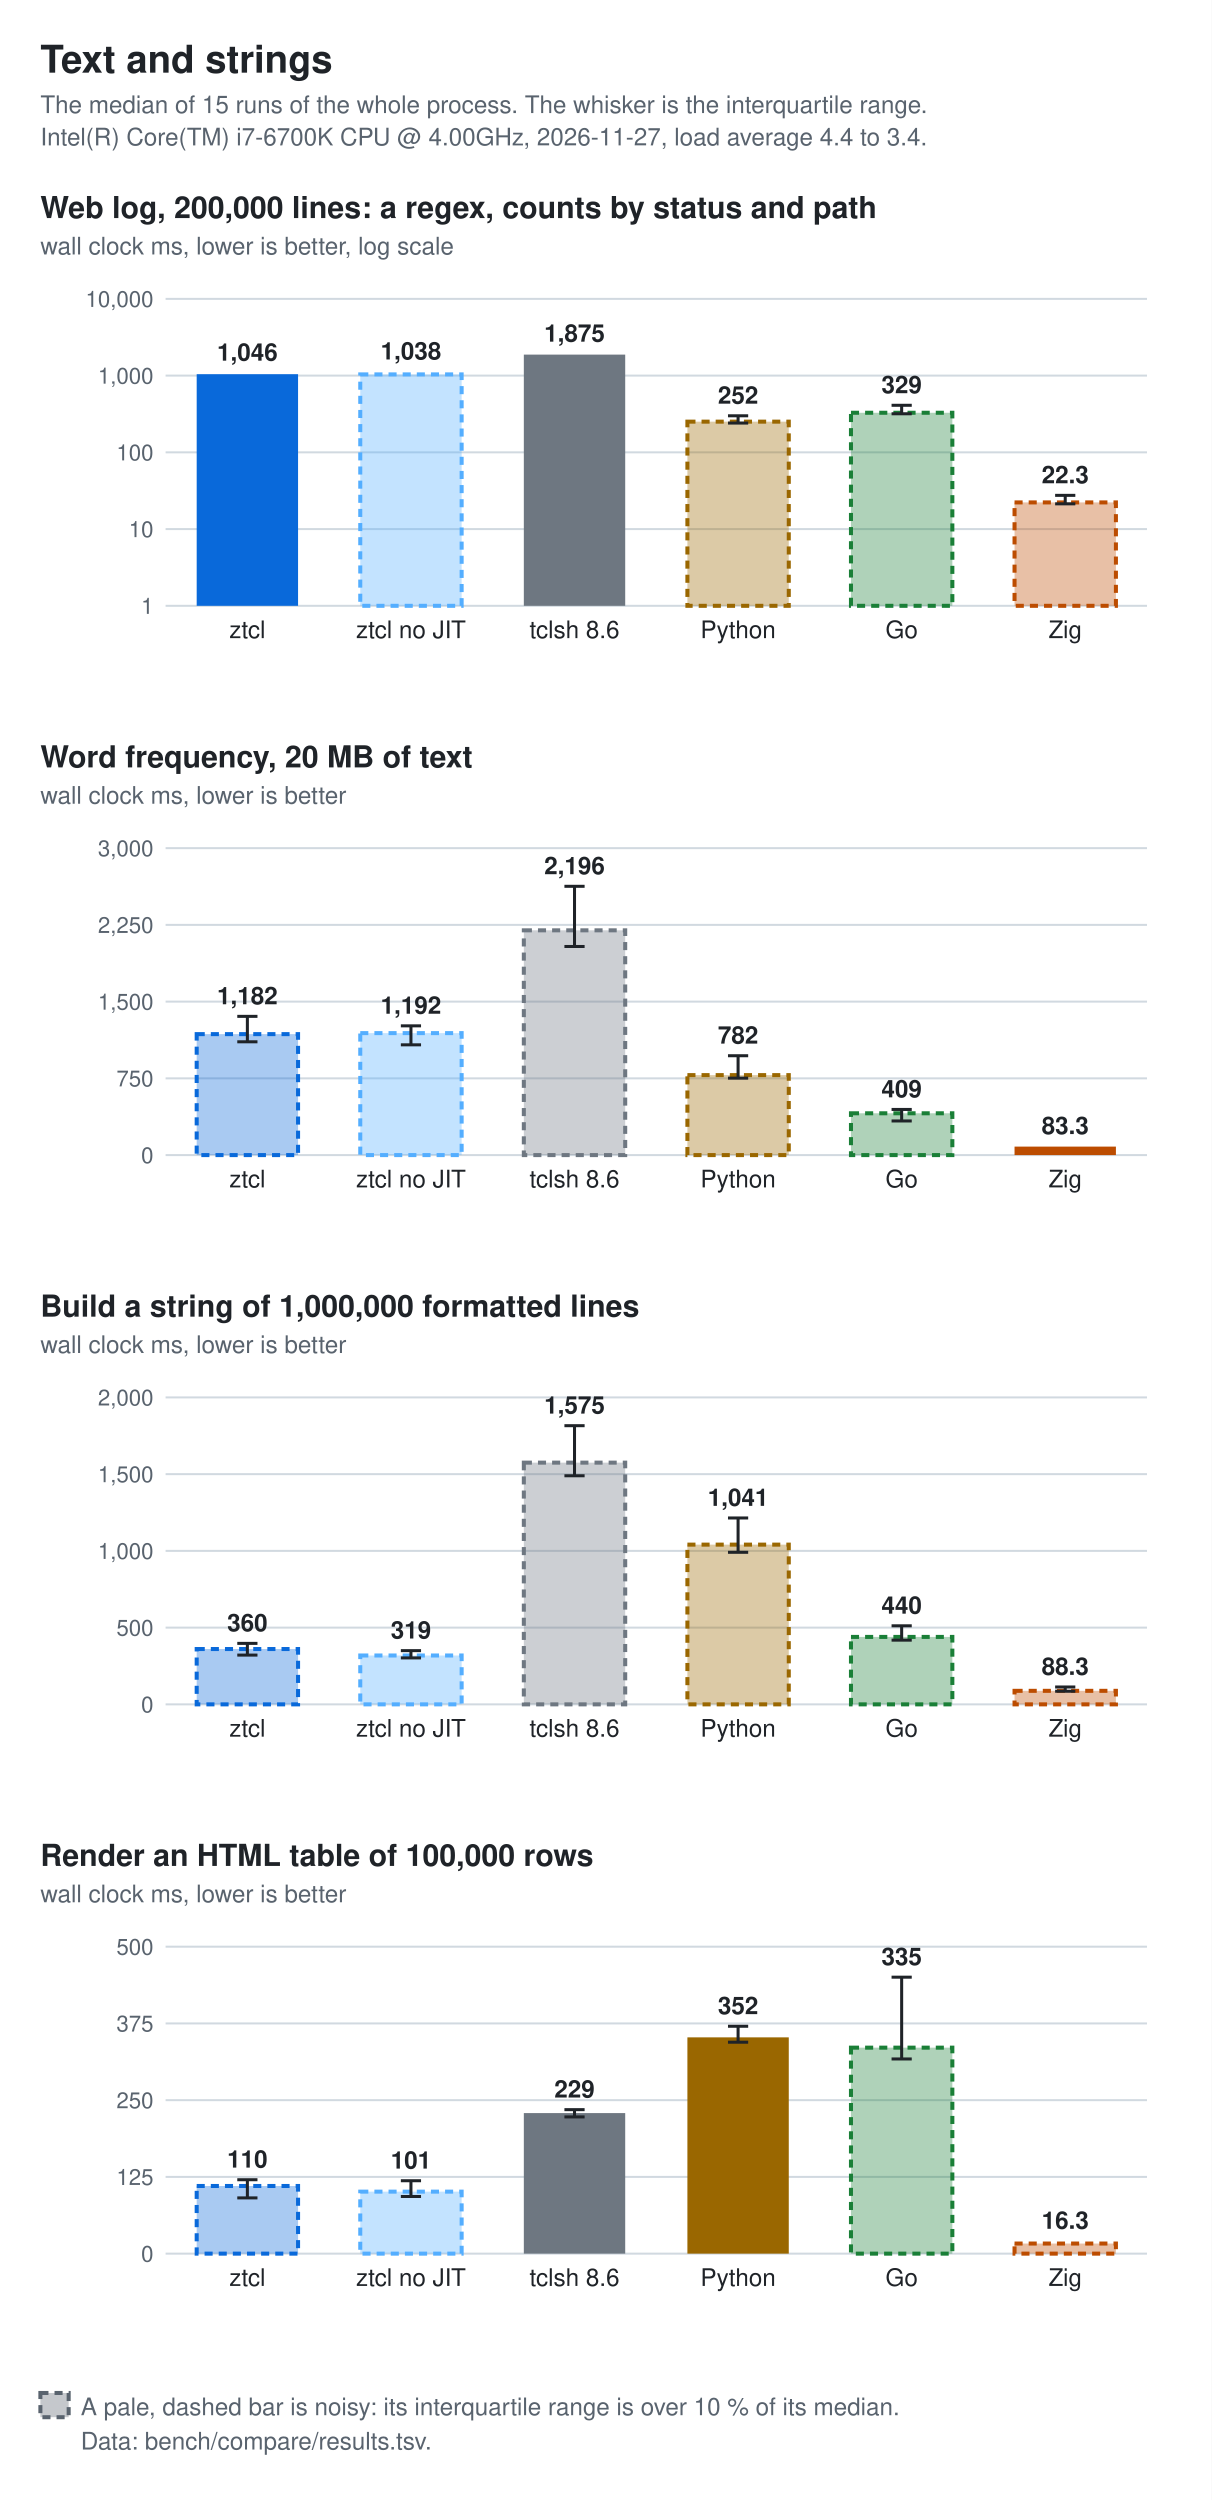
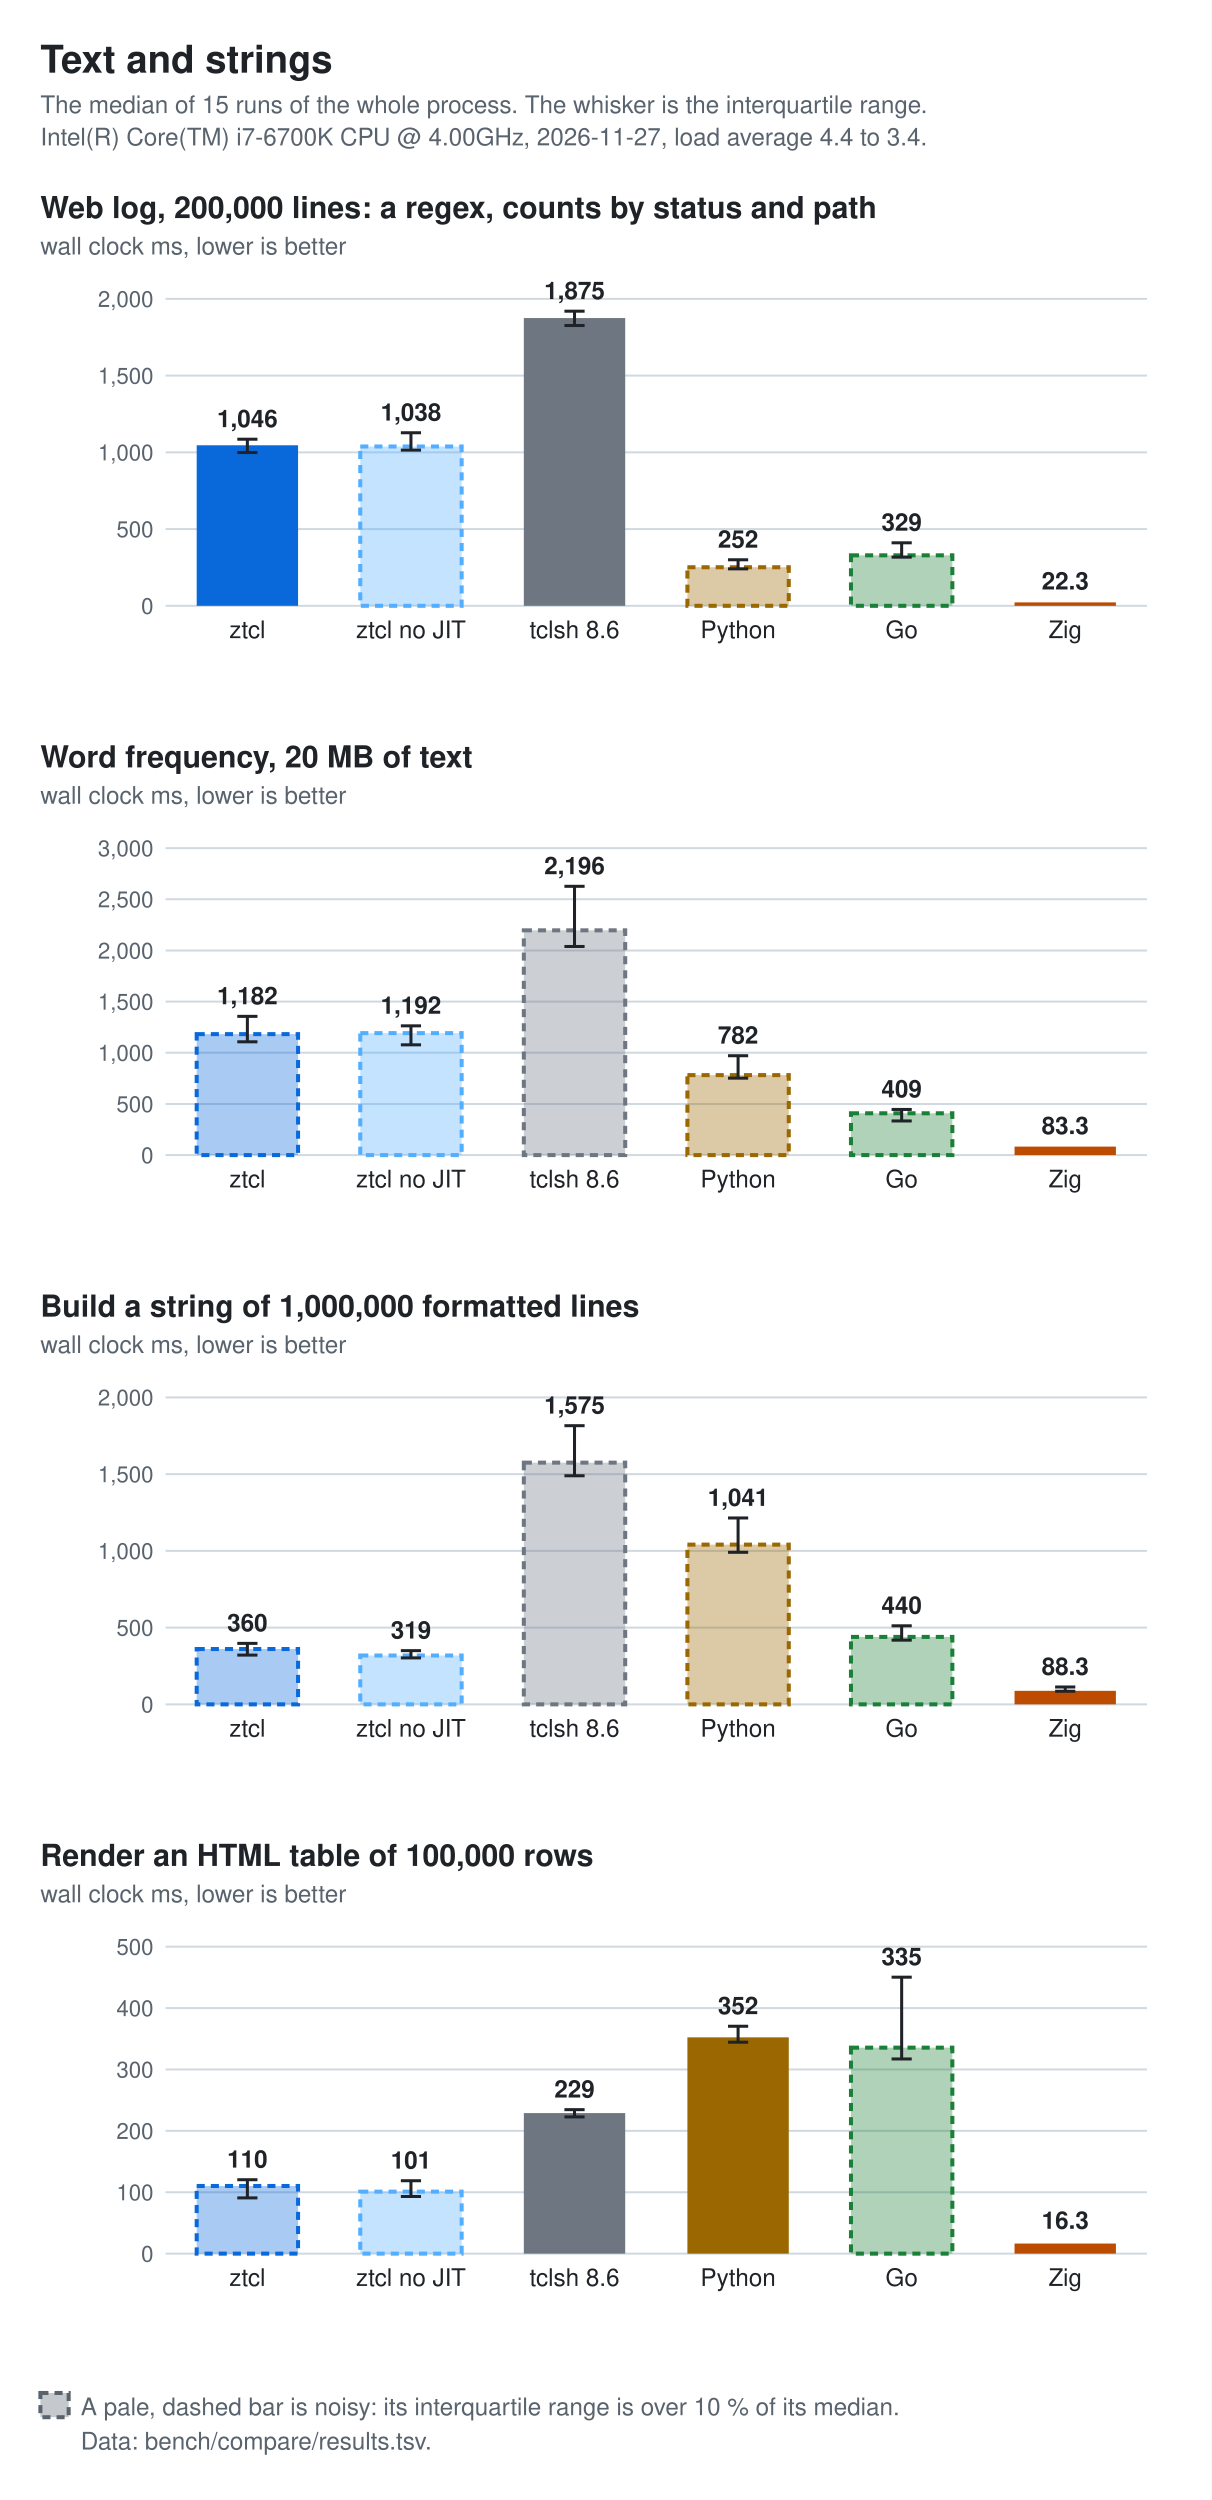
<svg xmlns="http://www.w3.org/2000/svg" width="600" height="1238" viewBox="0 0 600 1238" font-family="-apple-system, Segoe UI, Helvetica, Arial, sans-serif" role="img">
  <rect width="600" height="1238" fill="#ffffff" />
  <text x="20" y="36" font-size="19" font-weight="700" fill="#1f2328">Text and strings</text>
  <text x="20" y="56" font-size="12" fill="#59636e">The median of 15 runs of the whole process. The whisker is the interquartile range.</text>
  <text x="20" y="72" font-size="12" fill="#59636e">Intel(R) Core(TM) i7-6700K CPU @ 4.00GHz, 2026-11-27, load average 4.4 to 3.4.</text>
  <text x="20" y="108" font-size="15" font-weight="600" fill="#1f2328">Web log, 200,000 lines: a regex, counts by status and path</text>
-   <text x="20" y="126" font-size="12" fill="#59636e">wall clock ms, lower is better, log scale</text>
+   <text x="20" y="126" font-size="12" fill="#59636e">wall clock ms, lower is better</text>
  <line x1="82" y1="300.0" x2="568" y2="300.0" stroke="#d1d9e0" stroke-width="1" />
-   <text x="76" y="304.0" font-size="11" text-anchor="end" fill="#59636e">1</text>
+   <text x="76" y="304.0" font-size="11" text-anchor="end" fill="#59636e">0</text>
  <line x1="82" y1="262.0" x2="568" y2="262.0" stroke="#d1d9e0" stroke-width="1" />
-   <text x="76" y="266.0" font-size="11" text-anchor="end" fill="#59636e">10</text>
+   <text x="76" y="266.0" font-size="11" text-anchor="end" fill="#59636e">500</text>
  <line x1="82" y1="224.0" x2="568" y2="224.0" stroke="#d1d9e0" stroke-width="1" />
-   <text x="76" y="228.0" font-size="11" text-anchor="end" fill="#59636e">100</text>
+   <text x="76" y="228.0" font-size="11" text-anchor="end" fill="#59636e">1,000</text>
  <line x1="82" y1="186.0" x2="568" y2="186.0" stroke="#d1d9e0" stroke-width="1" />
-   <text x="76" y="190.0" font-size="11" text-anchor="end" fill="#59636e">1,000</text>
+   <text x="76" y="190.0" font-size="11" text-anchor="end" fill="#59636e">1,500</text>
  <line x1="82" y1="148.0" x2="568" y2="148.0" stroke="#d1d9e0" stroke-width="1" />
-   <text x="76" y="152.0" font-size="11" text-anchor="end" fill="#59636e">10,000</text>
+   <text x="76" y="152.0" font-size="11" text-anchor="end" fill="#59636e">2,000</text>
  <text x="122.5" y="316" font-size="12" text-anchor="middle" fill="#1f2328">ztcl</text>
-   <rect x="97.4" y="185.3" width="50.2" height="114.7" fill="#0969da" />
-   <text x="122.5" y="178.6" font-size="12" font-weight="600" text-anchor="middle" fill="#1f2328">1,046</text>
+   <rect x="97.4" y="220.5" width="50.2" height="79.5" fill="#0969da" />
+   <line x1="122.5" y1="224.1" x2="122.5" y2="217.5" stroke="#1f2328" stroke-width="1.5" />
+   <line x1="117.5" y1="224.1" x2="127.5" y2="224.1" stroke="#1f2328" stroke-width="1.5" />
+   <line x1="117.5" y1="217.5" x2="127.5" y2="217.5" stroke="#1f2328" stroke-width="1.5" />
+   <text x="122.5" y="211.5" font-size="12" font-weight="600" text-anchor="middle" fill="#1f2328">1,046</text>
  <text x="203.5" y="316" font-size="12" text-anchor="middle" fill="#1f2328">ztcl no JIT</text>
-   <rect x="178.4" y="185.4" width="50.2" height="114.6" fill="#54aeff" fill-opacity="0.35" stroke="#54aeff" stroke-width="2" stroke-dasharray="4 3" />
-   <text x="203.5" y="178.0" font-size="12" font-weight="600" text-anchor="middle" fill="#1f2328">1,038</text>
+   <rect x="178.4" y="221.1" width="50.2" height="78.9" fill="#54aeff" fill-opacity="0.35" stroke="#54aeff" stroke-width="2" stroke-dasharray="4 3" />
+   <line x1="203.5" y1="222.9" x2="203.5" y2="214.3" stroke="#1f2328" stroke-width="1.5" />
+   <line x1="198.5" y1="222.9" x2="208.5" y2="222.9" stroke="#1f2328" stroke-width="1.5" />
+   <line x1="198.5" y1="214.3" x2="208.5" y2="214.3" stroke="#1f2328" stroke-width="1.5" />
+   <text x="203.5" y="208.3" font-size="12" font-weight="600" text-anchor="middle" fill="#1f2328">1,038</text>
  <text x="284.5" y="316" font-size="12" text-anchor="middle" fill="#1f2328">tclsh 8.6</text>
-   <rect x="259.4" y="175.6" width="50.2" height="124.4" fill="#6e7781" />
-   <text x="284.5" y="169.2" font-size="12" font-weight="600" text-anchor="middle" fill="#1f2328">1,875</text>
+   <rect x="259.4" y="157.5" width="50.2" height="142.5" fill="#6e7781" />
+   <line x1="284.5" y1="161.2" x2="284.5" y2="154.1" stroke="#1f2328" stroke-width="1.5" />
+   <line x1="279.5" y1="161.2" x2="289.5" y2="161.2" stroke="#1f2328" stroke-width="1.5" />
+   <line x1="279.5" y1="154.1" x2="289.5" y2="154.1" stroke="#1f2328" stroke-width="1.5" />
+   <text x="284.5" y="148.1" font-size="12" font-weight="600" text-anchor="middle" fill="#1f2328">1,875</text>
  <text x="365.5" y="316" font-size="12" text-anchor="middle" fill="#1f2328">Python</text>
-   <rect x="340.4" y="208.8" width="50.2" height="91.2" fill="#9a6700" fill-opacity="0.35" stroke="#9a6700" stroke-width="2" stroke-dasharray="4 3" />
-   <line x1="365.5" y1="209.5" x2="365.5" y2="205.9" stroke="#1f2328" stroke-width="1.5" />
-   <line x1="360.5" y1="209.5" x2="370.5" y2="209.5" stroke="#1f2328" stroke-width="1.5" />
-   <line x1="360.5" y1="205.9" x2="370.5" y2="205.9" stroke="#1f2328" stroke-width="1.5" />
-   <text x="365.5" y="199.9" font-size="12" font-weight="600" text-anchor="middle" fill="#1f2328">252</text>
+   <rect x="340.4" y="280.9" width="50.2" height="19.1" fill="#9a6700" fill-opacity="0.35" stroke="#9a6700" stroke-width="2" stroke-dasharray="4 3" />
+   <line x1="365.5" y1="281.7" x2="365.5" y2="277.2" stroke="#1f2328" stroke-width="1.5" />
+   <line x1="360.5" y1="281.7" x2="370.5" y2="281.7" stroke="#1f2328" stroke-width="1.5" />
+   <line x1="360.5" y1="277.2" x2="370.5" y2="277.2" stroke="#1f2328" stroke-width="1.5" />
+   <text x="365.5" y="271.2" font-size="12" font-weight="600" text-anchor="middle" fill="#1f2328">252</text>
  <text x="446.5" y="316" font-size="12" text-anchor="middle" fill="#1f2328">Go</text>
-   <rect x="421.4" y="204.4" width="50.2" height="95.6" fill="#1a7f37" fill-opacity="0.35" stroke="#1a7f37" stroke-width="2" stroke-dasharray="4 3" />
-   <line x1="446.5" y1="204.9" x2="446.5" y2="200.7" stroke="#1f2328" stroke-width="1.5" />
-   <line x1="441.5" y1="204.9" x2="451.5" y2="204.9" stroke="#1f2328" stroke-width="1.5" />
-   <line x1="441.5" y1="200.7" x2="451.5" y2="200.7" stroke="#1f2328" stroke-width="1.5" />
-   <text x="446.5" y="194.7" font-size="12" font-weight="600" text-anchor="middle" fill="#1f2328">329</text>
+   <rect x="421.4" y="275.0" width="50.2" height="25.0" fill="#1a7f37" fill-opacity="0.35" stroke="#1a7f37" stroke-width="2" stroke-dasharray="4 3" />
+   <line x1="446.5" y1="275.9" x2="446.5" y2="268.8" stroke="#1f2328" stroke-width="1.5" />
+   <line x1="441.5" y1="275.9" x2="451.5" y2="275.9" stroke="#1f2328" stroke-width="1.5" />
+   <line x1="441.5" y1="268.8" x2="451.5" y2="268.8" stroke="#1f2328" stroke-width="1.5" />
+   <text x="446.5" y="262.8" font-size="12" font-weight="600" text-anchor="middle" fill="#1f2328">329</text>
  <text x="527.5" y="316" font-size="12" text-anchor="middle" fill="#1f2328">Zig</text>
-   <rect x="502.4" y="248.8" width="50.2" height="51.2" fill="#bc4c00" fill-opacity="0.35" stroke="#bc4c00" stroke-width="2" stroke-dasharray="4 3" />
-   <line x1="527.5" y1="249.5" x2="527.5" y2="245.3" stroke="#1f2328" stroke-width="1.5" />
-   <line x1="522.5" y1="249.5" x2="532.5" y2="249.5" stroke="#1f2328" stroke-width="1.5" />
-   <line x1="522.5" y1="245.3" x2="532.5" y2="245.3" stroke="#1f2328" stroke-width="1.5" />
-   <text x="527.5" y="239.3" font-size="12" font-weight="600" text-anchor="middle" fill="#1f2328">22.3</text>
+   <rect x="502.4" y="298.3" width="50.2" height="1.7" fill="#bc4c00" />
+   <text x="527.5" y="291.9" font-size="12" font-weight="600" text-anchor="middle" fill="#1f2328">22.3</text>
  <text x="20" y="380" font-size="15" font-weight="600" fill="#1f2328">Word frequency, 20 MB of text</text>
  <text x="20" y="398" font-size="12" fill="#59636e">wall clock ms, lower is better</text>
  <line x1="82" y1="572.0" x2="568" y2="572.0" stroke="#d1d9e0" stroke-width="1" />
  <text x="76" y="576.0" font-size="11" text-anchor="end" fill="#59636e">0</text>
-   <line x1="82" y1="534.0" x2="568" y2="534.0" stroke="#d1d9e0" stroke-width="1" />
-   <text x="76" y="538.0" font-size="11" text-anchor="end" fill="#59636e">750</text>
+   <line x1="82" y1="546.7" x2="568" y2="546.7" stroke="#d1d9e0" stroke-width="1" />
+   <text x="76" y="550.7" font-size="11" text-anchor="end" fill="#59636e">500</text>
+   <line x1="82" y1="521.3" x2="568" y2="521.3" stroke="#d1d9e0" stroke-width="1" />
+   <text x="76" y="525.3" font-size="11" text-anchor="end" fill="#59636e">1,000</text>
  <line x1="82" y1="496.0" x2="568" y2="496.0" stroke="#d1d9e0" stroke-width="1" />
  <text x="76" y="500.0" font-size="11" text-anchor="end" fill="#59636e">1,500</text>
-   <line x1="82" y1="458.0" x2="568" y2="458.0" stroke="#d1d9e0" stroke-width="1" />
-   <text x="76" y="462.0" font-size="11" text-anchor="end" fill="#59636e">2,250</text>
+   <line x1="82" y1="470.7" x2="568" y2="470.7" stroke="#d1d9e0" stroke-width="1" />
+   <text x="76" y="474.7" font-size="11" text-anchor="end" fill="#59636e">2,000</text>
+   <line x1="82" y1="445.3" x2="568" y2="445.3" stroke="#d1d9e0" stroke-width="1" />
+   <text x="76" y="449.3" font-size="11" text-anchor="end" fill="#59636e">2,500</text>
  <line x1="82" y1="420.0" x2="568" y2="420.0" stroke="#d1d9e0" stroke-width="1" />
  <text x="76" y="424.0" font-size="11" text-anchor="end" fill="#59636e">3,000</text>
  <text x="122.5" y="588" font-size="12" text-anchor="middle" fill="#1f2328">ztcl</text>
  <rect x="97.4" y="512.1" width="50.2" height="59.9" fill="#0969da" fill-opacity="0.35" stroke="#0969da" stroke-width="2" stroke-dasharray="4 3" />
  <line x1="122.5" y1="515.9" x2="122.5" y2="503.3" stroke="#1f2328" stroke-width="1.5" />
  <line x1="117.5" y1="515.9" x2="127.5" y2="515.9" stroke="#1f2328" stroke-width="1.5" />
  <line x1="117.5" y1="503.3" x2="127.5" y2="503.3" stroke="#1f2328" stroke-width="1.5" />
  <text x="122.5" y="497.3" font-size="12" font-weight="600" text-anchor="middle" fill="#1f2328">1,182</text>
  <text x="203.5" y="588" font-size="12" text-anchor="middle" fill="#1f2328">ztcl no JIT</text>
  <rect x="178.4" y="511.6" width="50.2" height="60.4" fill="#54aeff" fill-opacity="0.35" stroke="#54aeff" stroke-width="2" stroke-dasharray="4 3" />
  <line x1="203.5" y1="517.4" x2="203.5" y2="508.0" stroke="#1f2328" stroke-width="1.5" />
  <line x1="198.5" y1="517.4" x2="208.5" y2="517.4" stroke="#1f2328" stroke-width="1.5" />
  <line x1="198.5" y1="508.0" x2="208.5" y2="508.0" stroke="#1f2328" stroke-width="1.5" />
  <text x="203.5" y="502.0" font-size="12" font-weight="600" text-anchor="middle" fill="#1f2328">1,192</text>
  <text x="284.5" y="588" font-size="12" text-anchor="middle" fill="#1f2328">tclsh 8.6</text>
  <rect x="259.4" y="460.7" width="50.2" height="111.3" fill="#6e7781" fill-opacity="0.35" stroke="#6e7781" stroke-width="2" stroke-dasharray="4 3" />
  <line x1="284.5" y1="468.7" x2="284.5" y2="438.9" stroke="#1f2328" stroke-width="1.5" />
  <line x1="279.5" y1="468.7" x2="289.5" y2="468.7" stroke="#1f2328" stroke-width="1.5" />
  <line x1="279.5" y1="438.9" x2="289.5" y2="438.9" stroke="#1f2328" stroke-width="1.5" />
  <text x="284.5" y="432.9" font-size="12" font-weight="600" text-anchor="middle" fill="#1f2328">2,196</text>
  <text x="365.5" y="588" font-size="12" text-anchor="middle" fill="#1f2328">Python</text>
  <rect x="340.4" y="532.4" width="50.2" height="39.6" fill="#9a6700" fill-opacity="0.35" stroke="#9a6700" stroke-width="2" stroke-dasharray="4 3" />
  <line x1="365.5" y1="533.9" x2="365.5" y2="522.8" stroke="#1f2328" stroke-width="1.5" />
  <line x1="360.5" y1="533.9" x2="370.5" y2="533.9" stroke="#1f2328" stroke-width="1.5" />
  <line x1="360.5" y1="522.8" x2="370.5" y2="522.8" stroke="#1f2328" stroke-width="1.5" />
  <text x="365.5" y="516.8" font-size="12" font-weight="600" text-anchor="middle" fill="#1f2328">782</text>
  <text x="446.5" y="588" font-size="12" text-anchor="middle" fill="#1f2328">Go</text>
  <rect x="421.4" y="551.3" width="50.2" height="20.7" fill="#1a7f37" fill-opacity="0.35" stroke="#1a7f37" stroke-width="2" stroke-dasharray="4 3" />
  <line x1="446.5" y1="555.1" x2="446.5" y2="549.4" stroke="#1f2328" stroke-width="1.5" />
  <line x1="441.5" y1="555.1" x2="451.5" y2="555.1" stroke="#1f2328" stroke-width="1.5" />
  <line x1="441.5" y1="549.4" x2="451.5" y2="549.4" stroke="#1f2328" stroke-width="1.5" />
  <text x="446.5" y="543.4" font-size="12" font-weight="600" text-anchor="middle" fill="#1f2328">409</text>
  <text x="527.5" y="588" font-size="12" text-anchor="middle" fill="#1f2328">Zig</text>
  <rect x="502.4" y="567.8" width="50.2" height="4.2" fill="#bc4c00" />
  <text x="527.5" y="561.6" font-size="12" font-weight="600" text-anchor="middle" fill="#1f2328">83.3</text>
  <text x="20" y="652" font-size="15" font-weight="600" fill="#1f2328">Build a string of 1,000,000 formatted lines</text>
  <text x="20" y="670" font-size="12" fill="#59636e">wall clock ms, lower is better</text>
  <line x1="82" y1="844.0" x2="568" y2="844.0" stroke="#d1d9e0" stroke-width="1" />
  <text x="76" y="848.0" font-size="11" text-anchor="end" fill="#59636e">0</text>
  <line x1="82" y1="806.0" x2="568" y2="806.0" stroke="#d1d9e0" stroke-width="1" />
  <text x="76" y="810.0" font-size="11" text-anchor="end" fill="#59636e">500</text>
  <line x1="82" y1="768.0" x2="568" y2="768.0" stroke="#d1d9e0" stroke-width="1" />
  <text x="76" y="772.0" font-size="11" text-anchor="end" fill="#59636e">1,000</text>
  <line x1="82" y1="730.0" x2="568" y2="730.0" stroke="#d1d9e0" stroke-width="1" />
  <text x="76" y="734.0" font-size="11" text-anchor="end" fill="#59636e">1,500</text>
  <line x1="82" y1="692.0" x2="568" y2="692.0" stroke="#d1d9e0" stroke-width="1" />
  <text x="76" y="696.0" font-size="11" text-anchor="end" fill="#59636e">2,000</text>
  <text x="122.5" y="860" font-size="12" text-anchor="middle" fill="#1f2328">ztcl</text>
  <rect x="97.4" y="816.6" width="50.2" height="27.4" fill="#0969da" fill-opacity="0.35" stroke="#0969da" stroke-width="2" stroke-dasharray="4 3" />
  <line x1="122.5" y1="819.6" x2="122.5" y2="813.8" stroke="#1f2328" stroke-width="1.5" />
  <line x1="117.5" y1="819.6" x2="127.5" y2="819.6" stroke="#1f2328" stroke-width="1.5" />
  <line x1="117.5" y1="813.8" x2="127.5" y2="813.8" stroke="#1f2328" stroke-width="1.5" />
  <text x="122.5" y="807.8" font-size="12" font-weight="600" text-anchor="middle" fill="#1f2328">360</text>
  <text x="203.5" y="860" font-size="12" text-anchor="middle" fill="#1f2328">ztcl no JIT</text>
  <rect x="178.4" y="819.8" width="50.2" height="24.2" fill="#54aeff" fill-opacity="0.35" stroke="#54aeff" stroke-width="2" stroke-dasharray="4 3" />
  <line x1="203.5" y1="821.0" x2="203.5" y2="817.4" stroke="#1f2328" stroke-width="1.5" />
  <line x1="198.5" y1="821.0" x2="208.5" y2="821.0" stroke="#1f2328" stroke-width="1.5" />
  <line x1="198.5" y1="817.4" x2="208.5" y2="817.4" stroke="#1f2328" stroke-width="1.5" />
  <text x="203.5" y="811.4" font-size="12" font-weight="600" text-anchor="middle" fill="#1f2328">319</text>
  <text x="284.5" y="860" font-size="12" text-anchor="middle" fill="#1f2328">tclsh 8.6</text>
  <rect x="259.4" y="724.3" width="50.2" height="119.7" fill="#6e7781" fill-opacity="0.35" stroke="#6e7781" stroke-width="2" stroke-dasharray="4 3" />
  <line x1="284.5" y1="730.8" x2="284.5" y2="706.0" stroke="#1f2328" stroke-width="1.5" />
  <line x1="279.5" y1="730.8" x2="289.5" y2="730.8" stroke="#1f2328" stroke-width="1.5" />
  <line x1="279.5" y1="706.0" x2="289.5" y2="706.0" stroke="#1f2328" stroke-width="1.5" />
  <text x="284.5" y="700.0" font-size="12" font-weight="600" text-anchor="middle" fill="#1f2328">1,575</text>
  <text x="365.5" y="860" font-size="12" text-anchor="middle" fill="#1f2328">Python</text>
  <rect x="340.4" y="764.9" width="50.2" height="79.1" fill="#9a6700" fill-opacity="0.35" stroke="#9a6700" stroke-width="2" stroke-dasharray="4 3" />
  <line x1="365.5" y1="768.7" x2="365.5" y2="751.7" stroke="#1f2328" stroke-width="1.5" />
  <line x1="360.5" y1="768.7" x2="370.5" y2="768.7" stroke="#1f2328" stroke-width="1.5" />
  <line x1="360.5" y1="751.7" x2="370.5" y2="751.7" stroke="#1f2328" stroke-width="1.5" />
  <text x="365.5" y="745.7" font-size="12" font-weight="600" text-anchor="middle" fill="#1f2328">1,041</text>
  <text x="446.5" y="860" font-size="12" text-anchor="middle" fill="#1f2328">Go</text>
  <rect x="421.4" y="810.6" width="50.2" height="33.4" fill="#1a7f37" fill-opacity="0.35" stroke="#1a7f37" stroke-width="2" stroke-dasharray="4 3" />
  <line x1="446.5" y1="812.2" x2="446.5" y2="805.1" stroke="#1f2328" stroke-width="1.5" />
  <line x1="441.5" y1="812.2" x2="451.5" y2="812.2" stroke="#1f2328" stroke-width="1.5" />
  <line x1="441.5" y1="805.1" x2="451.5" y2="805.1" stroke="#1f2328" stroke-width="1.5" />
  <text x="446.5" y="799.1" font-size="12" font-weight="600" text-anchor="middle" fill="#1f2328">440</text>
  <text x="527.5" y="860" font-size="12" text-anchor="middle" fill="#1f2328">Zig</text>
-   <rect x="502.4" y="837.3" width="50.2" height="6.7" fill="#bc4c00" fill-opacity="0.35" stroke="#bc4c00" stroke-width="2" stroke-dasharray="4 3" />
+   <rect x="502.4" y="837.3" width="50.2" height="6.7" fill="#bc4c00" />
  <line x1="527.5" y1="837.5" x2="527.5" y2="835.4" stroke="#1f2328" stroke-width="1.5" />
  <line x1="522.5" y1="837.5" x2="532.5" y2="837.5" stroke="#1f2328" stroke-width="1.5" />
  <line x1="522.5" y1="835.4" x2="532.5" y2="835.4" stroke="#1f2328" stroke-width="1.5" />
  <text x="527.5" y="829.4" font-size="12" font-weight="600" text-anchor="middle" fill="#1f2328">88.3</text>
  <text x="20" y="924" font-size="15" font-weight="600" fill="#1f2328">Render an HTML table of 100,000 rows</text>
  <text x="20" y="942" font-size="12" fill="#59636e">wall clock ms, lower is better</text>
  <line x1="82" y1="1116.0" x2="568" y2="1116.0" stroke="#d1d9e0" stroke-width="1" />
  <text x="76" y="1120.0" font-size="11" text-anchor="end" fill="#59636e">0</text>
-   <line x1="82" y1="1078.0" x2="568" y2="1078.0" stroke="#d1d9e0" stroke-width="1" />
-   <text x="76" y="1082.0" font-size="11" text-anchor="end" fill="#59636e">125</text>
-   <line x1="82" y1="1040.0" x2="568" y2="1040.0" stroke="#d1d9e0" stroke-width="1" />
-   <text x="76" y="1044.0" font-size="11" text-anchor="end" fill="#59636e">250</text>
-   <line x1="82" y1="1002.0" x2="568" y2="1002.0" stroke="#d1d9e0" stroke-width="1" />
-   <text x="76" y="1006.0" font-size="11" text-anchor="end" fill="#59636e">375</text>
+   <line x1="82" y1="1085.6" x2="568" y2="1085.6" stroke="#d1d9e0" stroke-width="1" />
+   <text x="76" y="1089.6" font-size="11" text-anchor="end" fill="#59636e">100</text>
+   <line x1="82" y1="1055.2" x2="568" y2="1055.2" stroke="#d1d9e0" stroke-width="1" />
+   <text x="76" y="1059.2" font-size="11" text-anchor="end" fill="#59636e">200</text>
+   <line x1="82" y1="1024.8" x2="568" y2="1024.8" stroke="#d1d9e0" stroke-width="1" />
+   <text x="76" y="1028.8" font-size="11" text-anchor="end" fill="#59636e">300</text>
+   <line x1="82" y1="994.4" x2="568" y2="994.4" stroke="#d1d9e0" stroke-width="1" />
+   <text x="76" y="998.4" font-size="11" text-anchor="end" fill="#59636e">400</text>
  <line x1="82" y1="964.0" x2="568" y2="964.0" stroke="#d1d9e0" stroke-width="1" />
  <text x="76" y="968.0" font-size="11" text-anchor="end" fill="#59636e">500</text>
  <text x="122.5" y="1132" font-size="12" text-anchor="middle" fill="#1f2328">ztcl</text>
  <rect x="97.4" y="1082.5" width="50.2" height="33.5" fill="#0969da" fill-opacity="0.35" stroke="#0969da" stroke-width="2" stroke-dasharray="4 3" />
  <line x1="122.5" y1="1088.4" x2="122.5" y2="1079.4" stroke="#1f2328" stroke-width="1.5" />
  <line x1="117.5" y1="1088.4" x2="127.5" y2="1088.4" stroke="#1f2328" stroke-width="1.5" />
  <line x1="117.5" y1="1079.4" x2="127.5" y2="1079.4" stroke="#1f2328" stroke-width="1.5" />
  <text x="122.5" y="1073.4" font-size="12" font-weight="600" text-anchor="middle" fill="#1f2328">110</text>
  <text x="203.5" y="1132" font-size="12" text-anchor="middle" fill="#1f2328">ztcl no JIT</text>
  <rect x="178.4" y="1085.3" width="50.2" height="30.7" fill="#54aeff" fill-opacity="0.35" stroke="#54aeff" stroke-width="2" stroke-dasharray="4 3" />
  <line x1="203.5" y1="1087.7" x2="203.5" y2="1079.9" stroke="#1f2328" stroke-width="1.5" />
  <line x1="198.5" y1="1087.7" x2="208.5" y2="1087.7" stroke="#1f2328" stroke-width="1.5" />
  <line x1="198.5" y1="1079.9" x2="208.5" y2="1079.9" stroke="#1f2328" stroke-width="1.5" />
  <text x="203.5" y="1073.9" font-size="12" font-weight="600" text-anchor="middle" fill="#1f2328">101</text>
  <text x="284.5" y="1132" font-size="12" text-anchor="middle" fill="#1f2328">tclsh 8.6</text>
  <rect x="259.4" y="1046.4" width="50.2" height="69.6" fill="#6e7781" />
  <line x1="284.5" y1="1048.3" x2="284.5" y2="1044.7" stroke="#1f2328" stroke-width="1.5" />
  <line x1="279.5" y1="1048.3" x2="289.5" y2="1048.3" stroke="#1f2328" stroke-width="1.5" />
  <line x1="279.5" y1="1044.7" x2="289.5" y2="1044.7" stroke="#1f2328" stroke-width="1.5" />
  <text x="284.5" y="1038.7" font-size="12" font-weight="600" text-anchor="middle" fill="#1f2328">229</text>
  <text x="365.5" y="1132" font-size="12" text-anchor="middle" fill="#1f2328">Python</text>
  <rect x="340.4" y="1008.9" width="50.2" height="107.1" fill="#9a6700" />
  <line x1="365.5" y1="1011.3" x2="365.5" y2="1003.4" stroke="#1f2328" stroke-width="1.5" />
  <line x1="360.5" y1="1011.3" x2="370.5" y2="1011.3" stroke="#1f2328" stroke-width="1.5" />
  <line x1="360.5" y1="1003.4" x2="370.5" y2="1003.4" stroke="#1f2328" stroke-width="1.5" />
  <text x="365.5" y="997.4" font-size="12" font-weight="600" text-anchor="middle" fill="#1f2328">352</text>
  <text x="446.5" y="1132" font-size="12" text-anchor="middle" fill="#1f2328">Go</text>
  <rect x="421.4" y="1014.0" width="50.2" height="102.0" fill="#1a7f37" fill-opacity="0.35" stroke="#1a7f37" stroke-width="2" stroke-dasharray="4 3" />
  <line x1="446.5" y1="1019.6" x2="446.5" y2="979.1" stroke="#1f2328" stroke-width="1.5" />
  <line x1="441.5" y1="1019.6" x2="451.5" y2="1019.6" stroke="#1f2328" stroke-width="1.5" />
  <line x1="441.5" y1="979.1" x2="451.5" y2="979.1" stroke="#1f2328" stroke-width="1.5" />
  <text x="446.5" y="973.1" font-size="12" font-weight="600" text-anchor="middle" fill="#1f2328">335</text>
  <text x="527.5" y="1132" font-size="12" text-anchor="middle" fill="#1f2328">Zig</text>
-   <rect x="502.4" y="1111.0" width="50.2" height="5.0" fill="#bc4c00" fill-opacity="0.35" stroke="#bc4c00" stroke-width="2" stroke-dasharray="4 3" />
+   <rect x="502.4" y="1111.0" width="50.2" height="5.0" fill="#bc4c00" />
  <text x="527.5" y="1103.7" font-size="12" font-weight="600" text-anchor="middle" fill="#1f2328">16.3</text>
  <rect x="20" y="1185" width="14" height="12" fill="#59636e" fill-opacity="0.35" stroke="#59636e" stroke-width="2" stroke-dasharray="4 3" />
  <text x="40" y="1196" font-size="12" fill="#59636e">A pale, dashed bar is noisy: its interquartile range is over 10 % of its median.</text>
  <text x="40" y="1213" font-size="12" fill="#59636e">Data: bench/compare/results.tsv.</text>
</svg>
